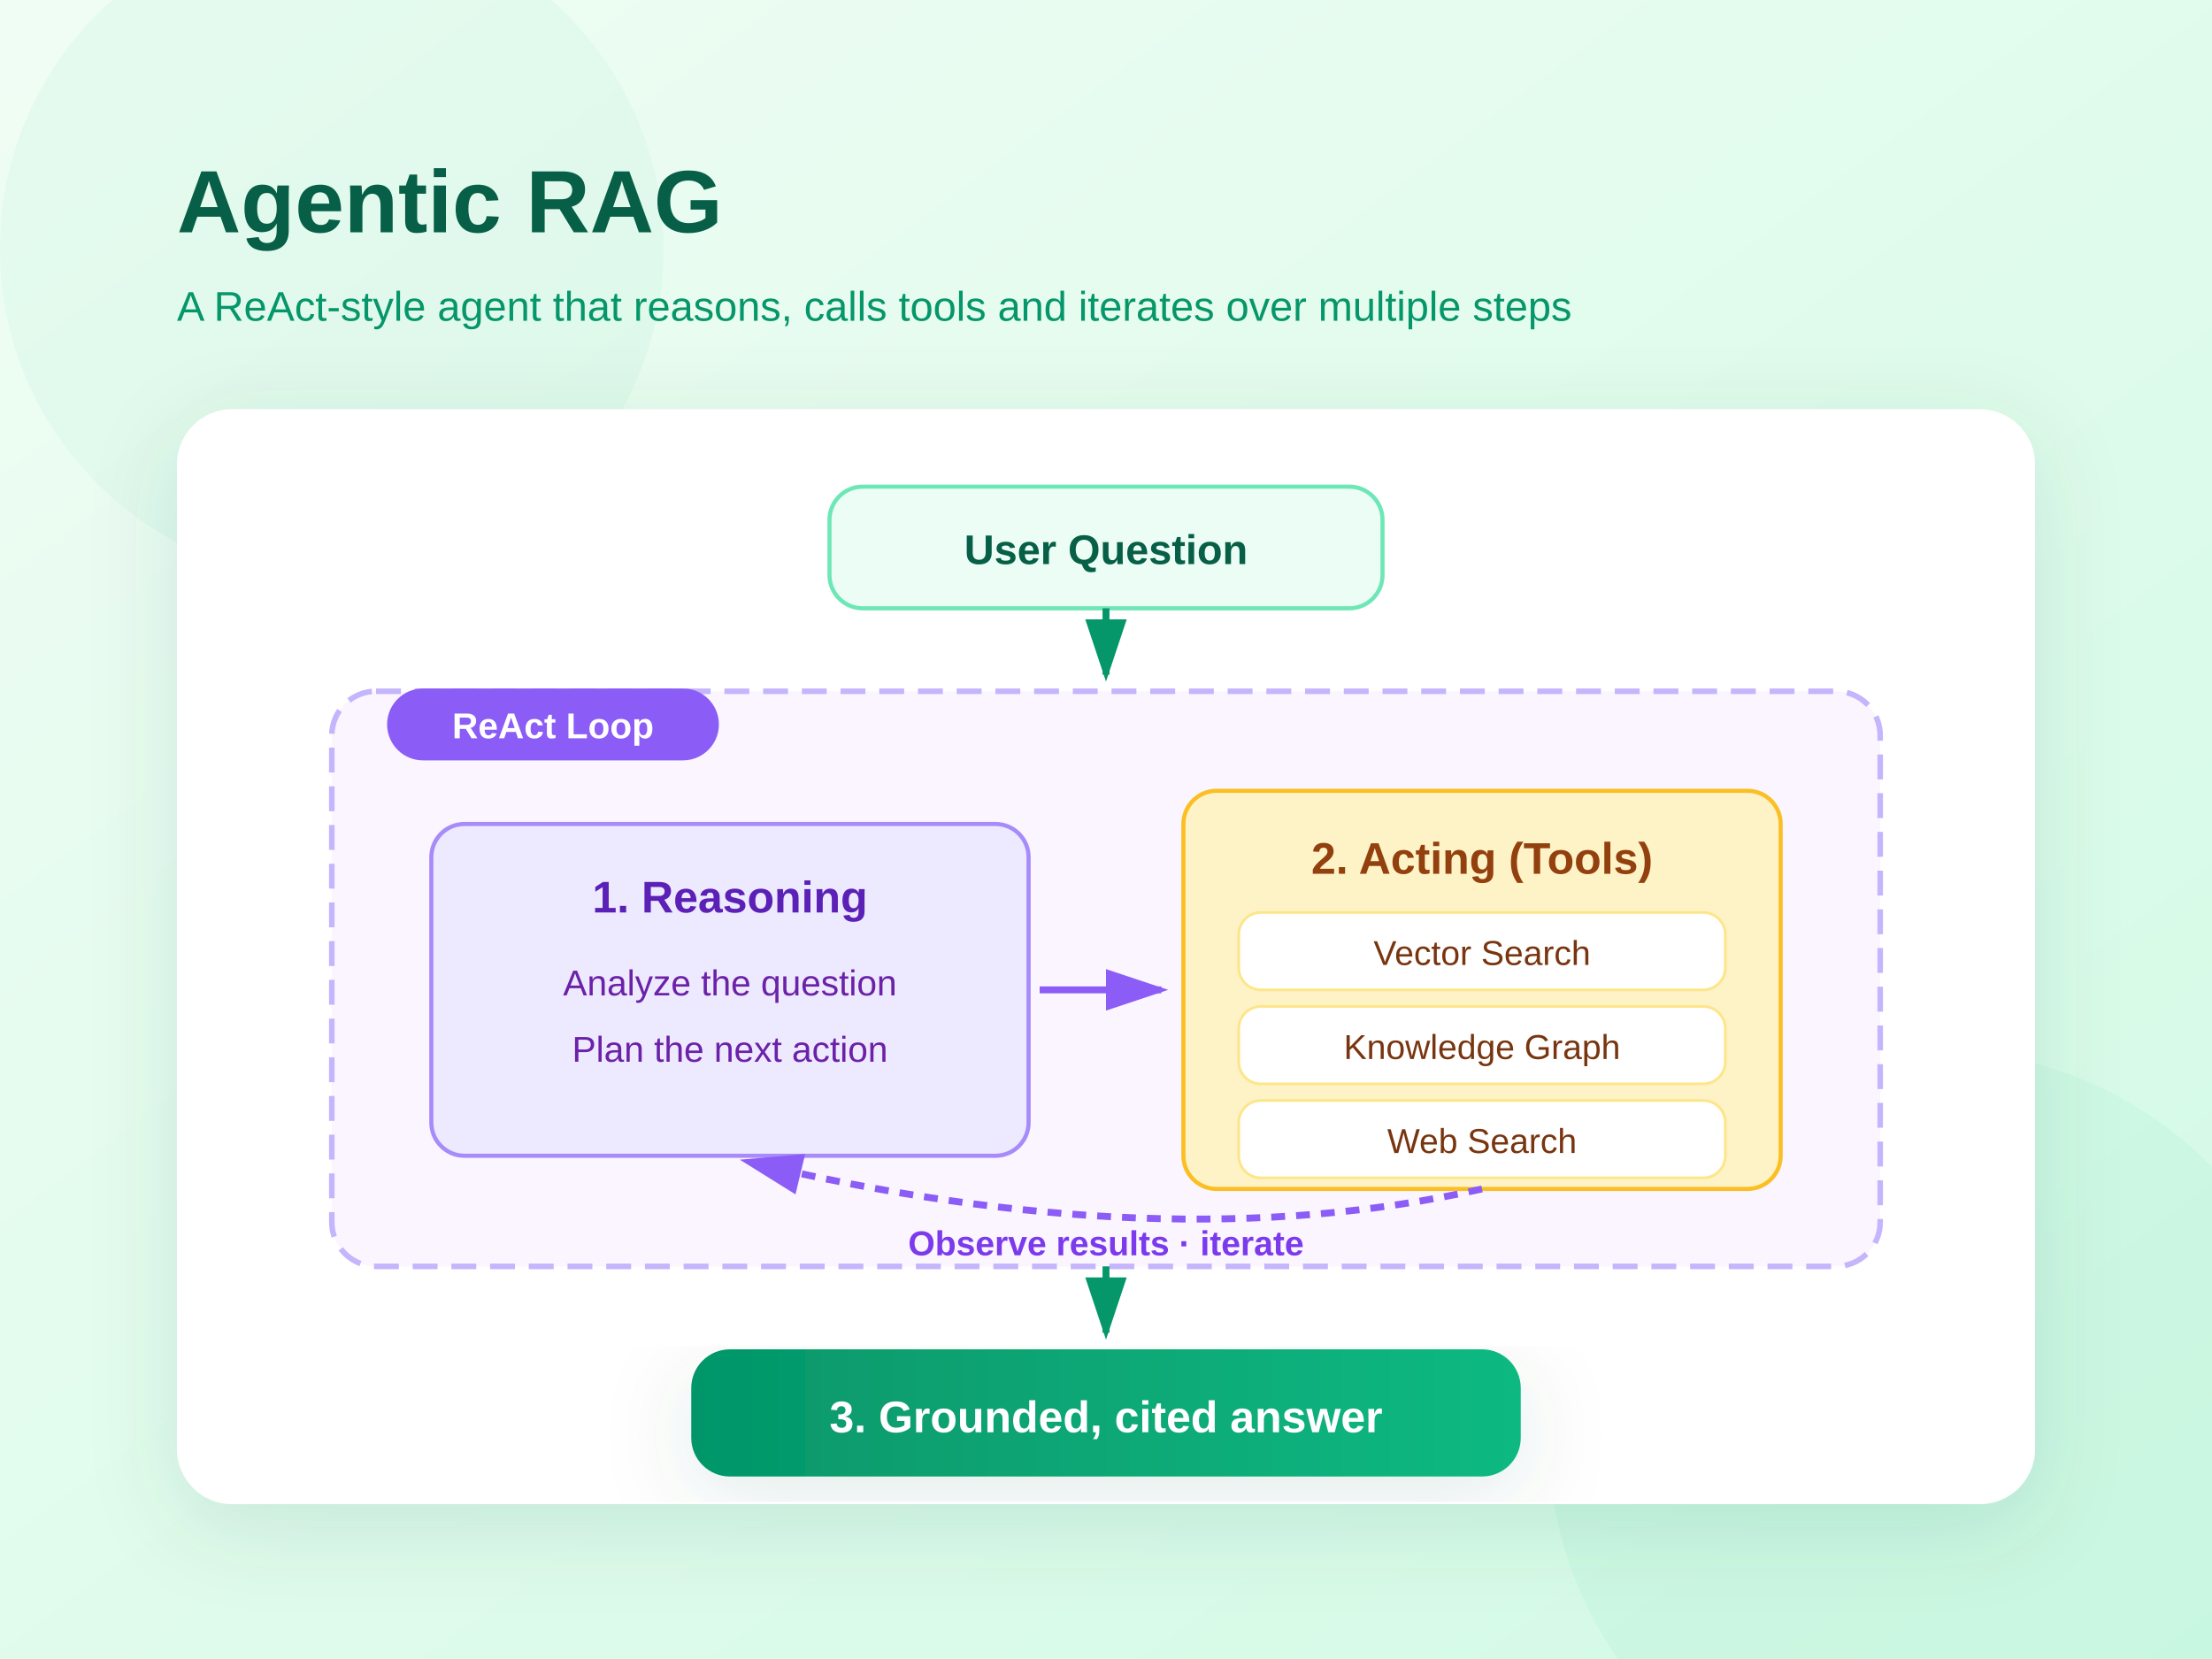
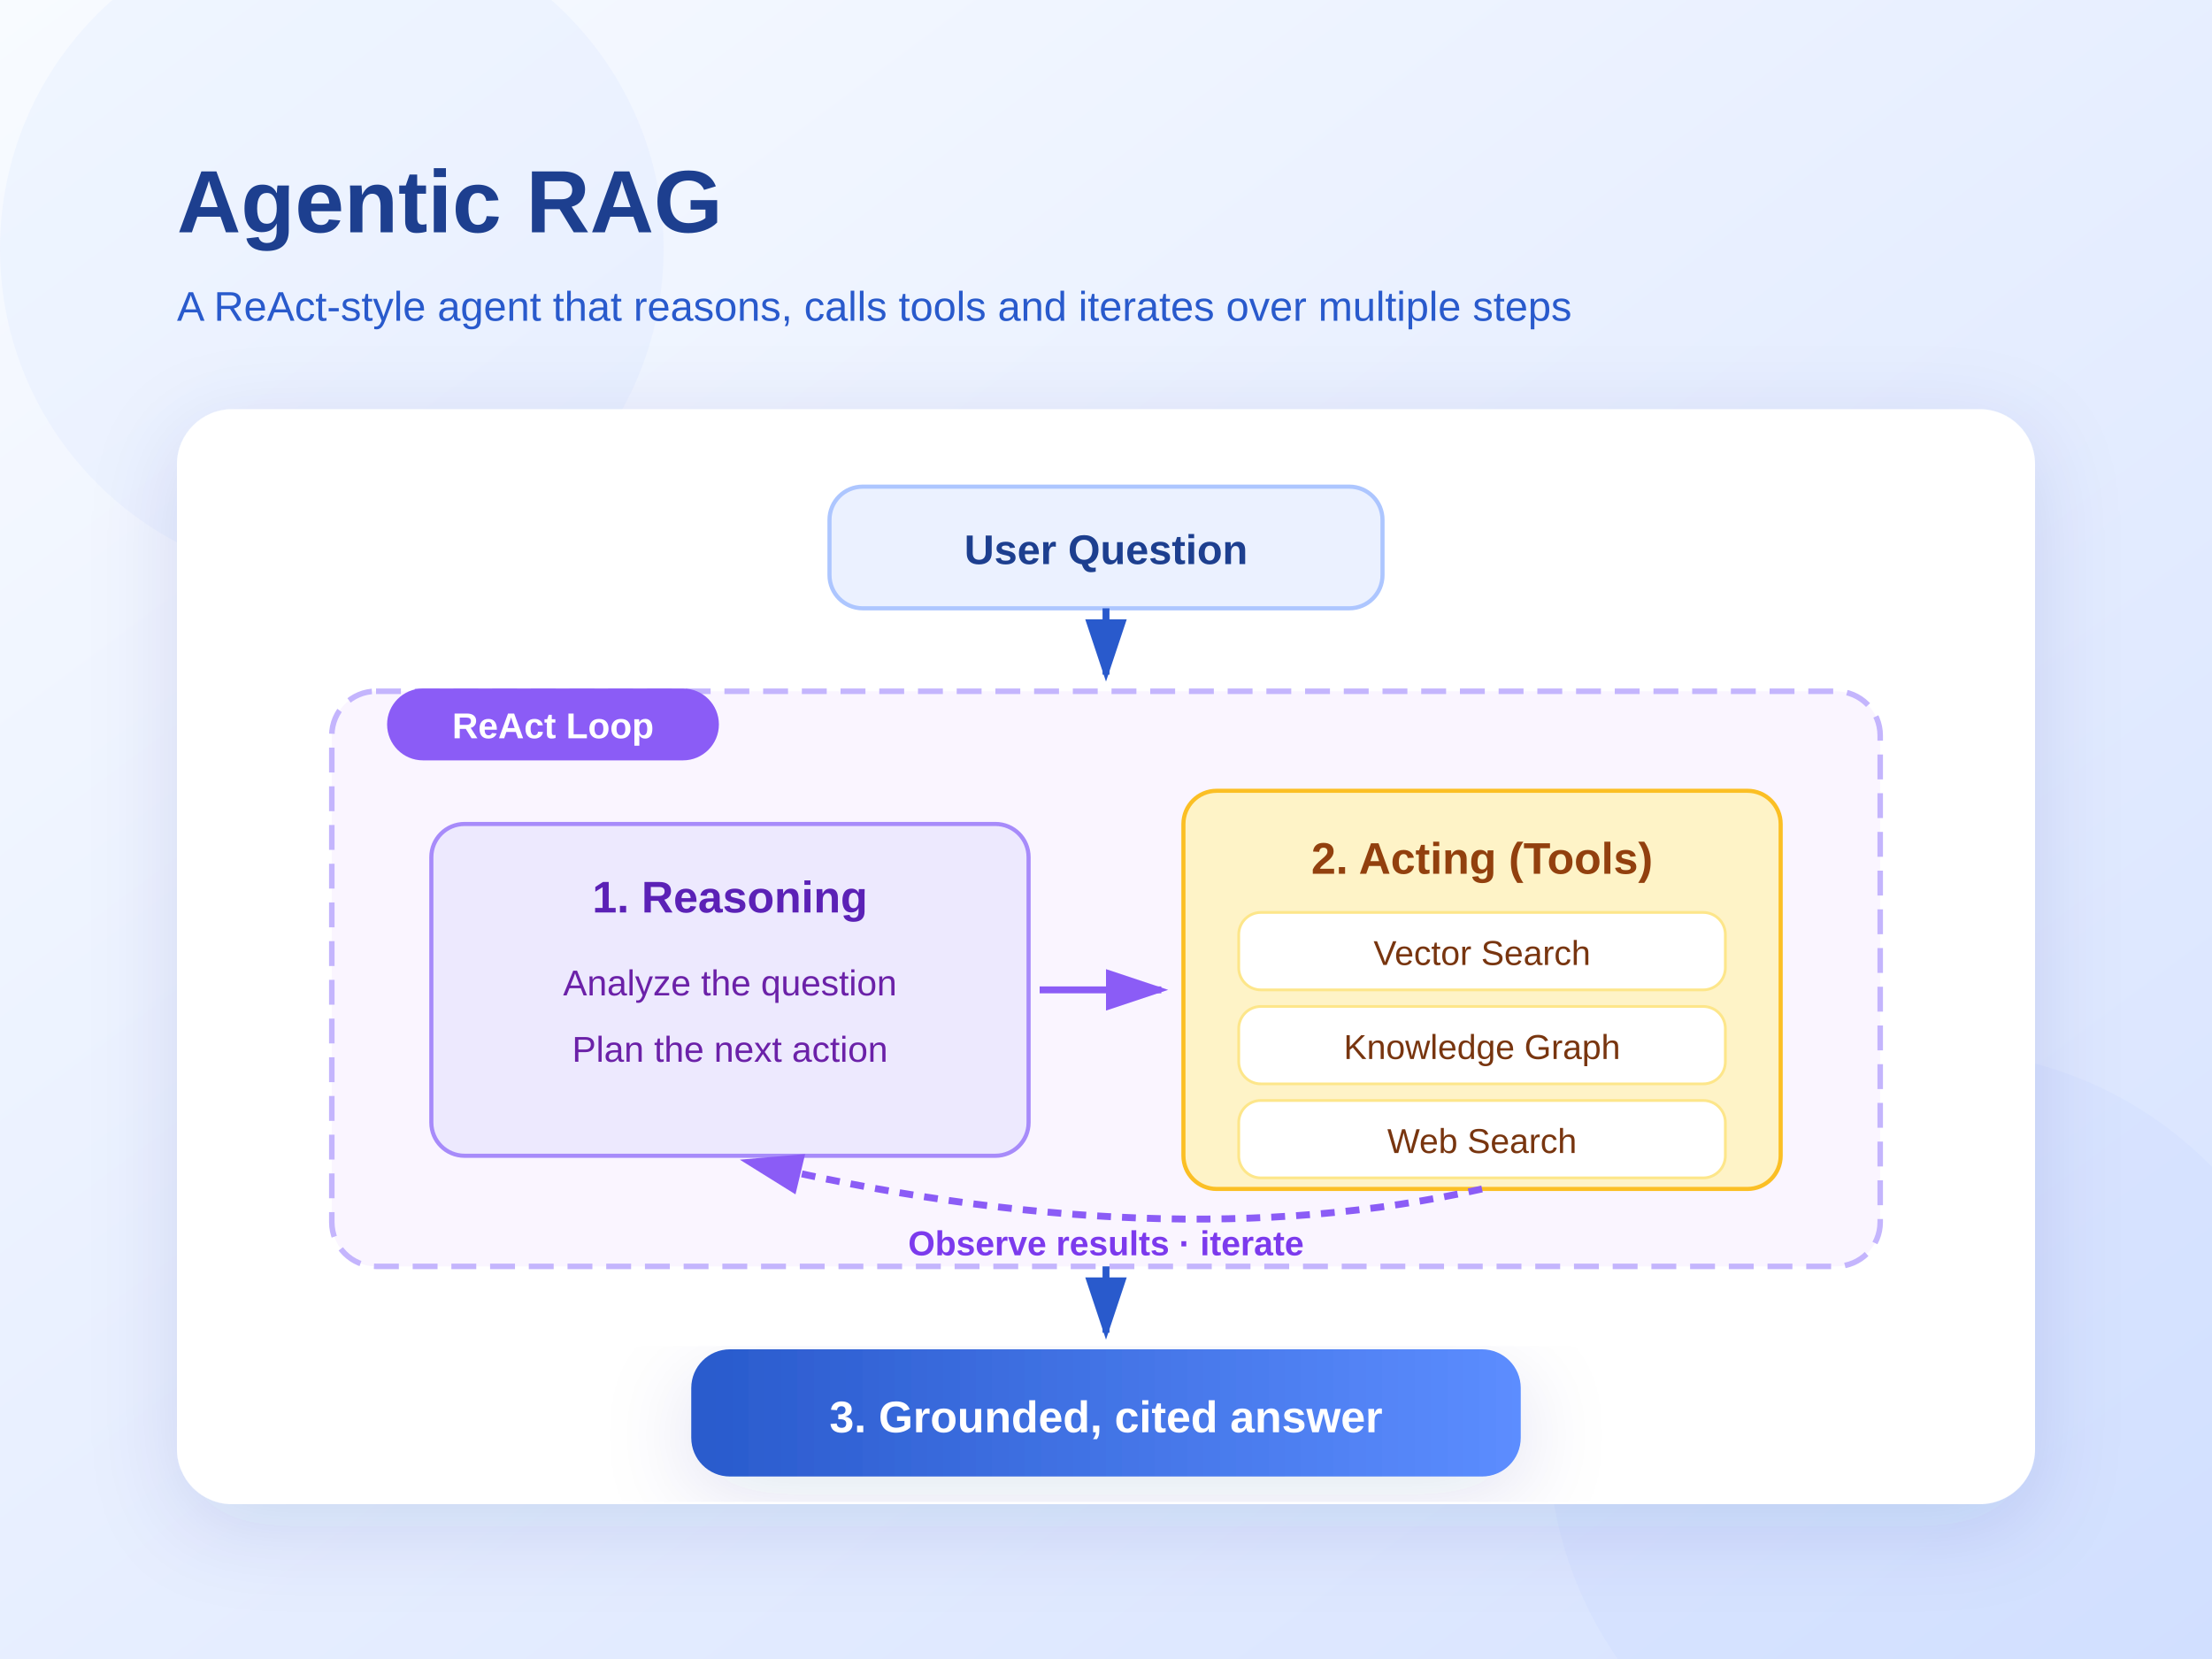
<svg xmlns="http://www.w3.org/2000/svg" viewBox="0 0 800 600">
  <defs>
    <linearGradient id="bg4" x1="0%" y1="0%" x2="100%" y2="100%">
-       <stop offset="0%" stop-color="#F0FDF4" />
-       <stop offset="100%" stop-color="#D1FAE5" />
+       <stop offset="0%" stop-color="#F8FBFF" />
+       <stop offset="100%" stop-color="#D6E2FF" />
    </linearGradient>
    <linearGradient id="brand4" x1="0%" y1="0%" x2="100%" y2="0%">
-       <stop offset="0%" stop-color="#059669" />
-       <stop offset="100%" stop-color="#10B981" />
+       <stop offset="0%" stop-color="#295ACC" />
+       <stop offset="100%" stop-color="#5C8DFF" />
    </linearGradient>
    <filter id="soft4" x="-20%" y="-20%" width="140%" height="140%">
-       <feDropShadow dx="0" dy="8" stdDeviation="16" flood-color="#065F46" flood-opacity="0.12" />
+       <feDropShadow dx="0" dy="8" stdDeviation="16" flood-color="#1D3F8F" flood-opacity="0.12" />
    </filter>
  </defs>
  <rect width="800" height="600" fill="url(#bg4)" />
-   <circle cx="120" cy="90" r="120" fill="#10B981" opacity="0.05" />
-   <circle cx="700" cy="520" r="140" fill="#34D399" opacity="0.06" />
-   <text x="64" y="84" font-family="Arial, sans-serif" font-size="32" font-weight="700" fill="#065F46">Agentic RAG</text>
-   <text x="64" y="116" font-family="Arial, sans-serif" font-size="15" fill="#059669">A ReAct-style agent that reasons, calls tools and iterates over multiple steps</text>
+   <circle cx="120" cy="90" r="120" fill="#5C8DFF" opacity="0.05" />
+   <circle cx="700" cy="520" r="140" fill="#85A9FF" opacity="0.06" />
+   <text x="64" y="84" font-family="Arial, sans-serif" font-size="32" font-weight="700" fill="#1D3F8F">Agentic RAG</text>
+   <text x="64" y="116" font-family="Arial, sans-serif" font-size="15" fill="#295ACC">A ReAct-style agent that reasons, calls tools and iterates over multiple steps</text>
  <g filter="url(#soft4)">
    <rect x="64" y="148" width="672" height="396" rx="20" fill="#FFFFFF" />
  </g>
  <g transform="translate(300, 176)">
-     <rect width="200" height="44" rx="12" fill="#ECFDF5" stroke="#6EE7B7" stroke-width="1.5" />
-     <text x="100" y="28" font-family="Arial, sans-serif" font-size="15" font-weight="600" fill="#065F46" text-anchor="middle">User Question</text>
+     <rect width="200" height="44" rx="12" fill="#EBF1FF" stroke="#ADC6FF" stroke-width="1.5" />
+     <text x="100" y="28" font-family="Arial, sans-serif" font-size="15" font-weight="600" fill="#1D3F8F" text-anchor="middle">User Question</text>
  </g>
-   <path d="M400 220 V244" stroke="#059669" stroke-width="2.5" marker-end="url(#arrG4)" />
+   <path d="M400 220 V244" stroke="#295ACC" stroke-width="2.5" marker-end="url(#arrG4)" />
  <g transform="translate(120, 250)">
    <rect width="560" height="208" rx="16" fill="#FAF5FF" stroke="#C4B5FD" stroke-width="2" stroke-dasharray="9,5" />
    <rect x="20" y="-1" width="120" height="26" rx="13" fill="#8B5CF6" />
    <text x="80" y="17" font-family="Arial, sans-serif" font-size="13" font-weight="700" fill="#FFFFFF" text-anchor="middle">ReAct Loop</text>
    <g transform="translate(36, 48)">
      <rect width="216" height="120" rx="12" fill="#EDE9FE" stroke="#A78BFA" stroke-width="1.5" />
      <text x="108" y="32" font-family="Arial, sans-serif" font-size="16" font-weight="700" fill="#5B21B6" text-anchor="middle">1. Reasoning</text>
      <text x="108" y="62" font-family="Arial, sans-serif" font-size="13" fill="#6B21A8" text-anchor="middle">Analyze the question</text>
      <text x="108" y="86" font-family="Arial, sans-serif" font-size="13" fill="#6B21A8" text-anchor="middle">Plan the next action</text>
    </g>
    <path d="M256 108 H300" stroke="#8B5CF6" stroke-width="2.5" marker-end="url(#arrP4)" />
    <g transform="translate(308, 36)">
      <rect width="216" height="144" rx="12" fill="#FEF3C7" stroke="#FBBF24" stroke-width="1.5" />
      <text x="108" y="30" font-family="Arial, sans-serif" font-size="16" font-weight="700" fill="#92400E" text-anchor="middle">2. Acting (Tools)</text>
      <g font-family="Arial, sans-serif" font-size="12.5" fill="#78350F" text-anchor="middle">
        <rect x="20" y="44" width="176" height="28" rx="8" fill="#FFFFFF" stroke="#FDE68A" />
        <text x="108" y="63">Vector Search</text>
        <rect x="20" y="78" width="176" height="28" rx="8" fill="#FFFFFF" stroke="#FDE68A" />
        <text x="108" y="97">Knowledge Graph</text>
        <rect x="20" y="112" width="176" height="28" rx="8" fill="#FFFFFF" stroke="#FDE68A" />
        <text x="108" y="131">Web Search</text>
      </g>
    </g>
    <path d="M416 180 Q 300 206 150 170" stroke="#8B5CF6" stroke-width="2.5" stroke-dasharray="5,4" fill="none" marker-end="url(#arrP4)" />
    <text x="280" y="204" font-family="Arial, sans-serif" font-size="12.5" font-weight="600" fill="#7C3AED" text-anchor="middle">Observe results · iterate</text>
  </g>
-   <path d="M400 458 V482" stroke="#059669" stroke-width="2.5" marker-end="url(#arrG4)" />
+   <path d="M400 458 V482" stroke="#295ACC" stroke-width="2.5" marker-end="url(#arrG4)" />
  <g transform="translate(250, 488)">
    <rect width="300" height="46" rx="14" fill="url(#brand4)" filter="url(#soft4)" />
    <text x="150" y="30" font-family="Arial, sans-serif" font-size="16" font-weight="700" fill="#FFFFFF" text-anchor="middle">3. Grounded, cited answer</text>
  </g>
  <defs>
    <marker id="arrG4" markerWidth="9" markerHeight="9" refX="8" refY="3" orient="auto">
-       <polygon points="0 0, 9 3, 0 6" fill="#059669" />
+       <polygon points="0 0, 9 3, 0 6" fill="#295ACC" />
    </marker>
    <marker id="arrP4" markerWidth="9" markerHeight="9" refX="8" refY="3" orient="auto">
      <polygon points="0 0, 9 3, 0 6" fill="#8B5CF6" />
    </marker>
  </defs>
</svg>
